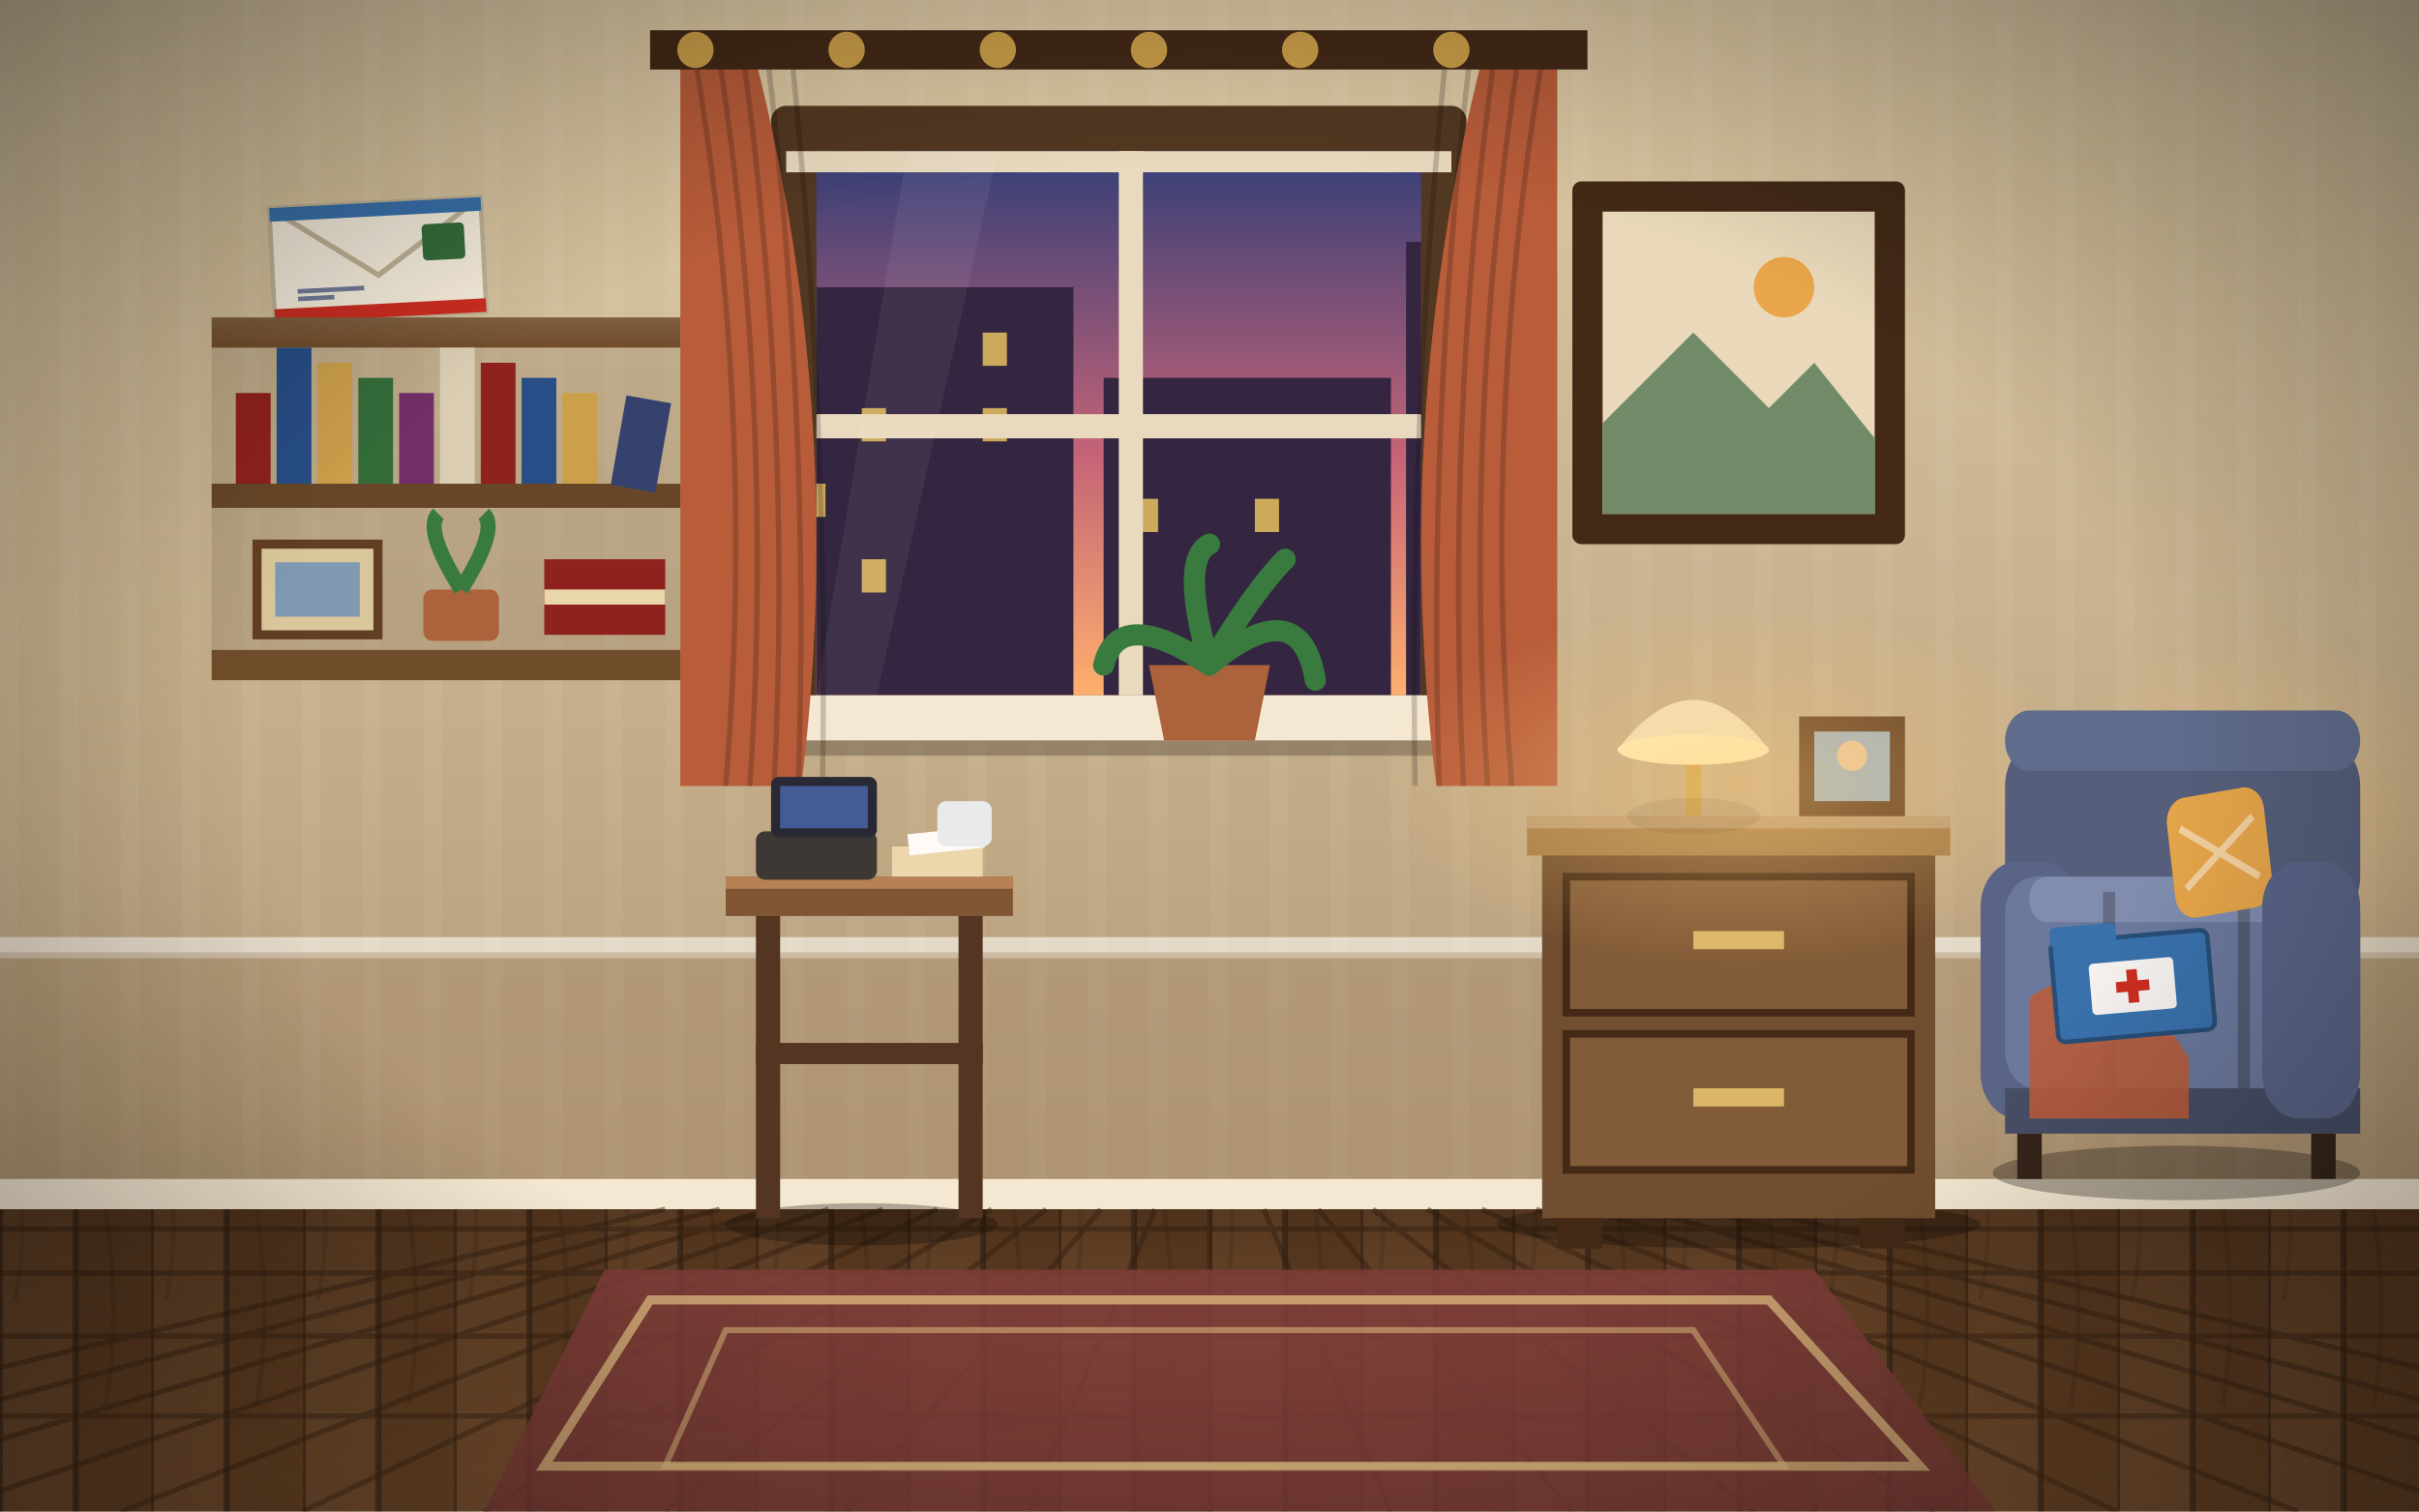
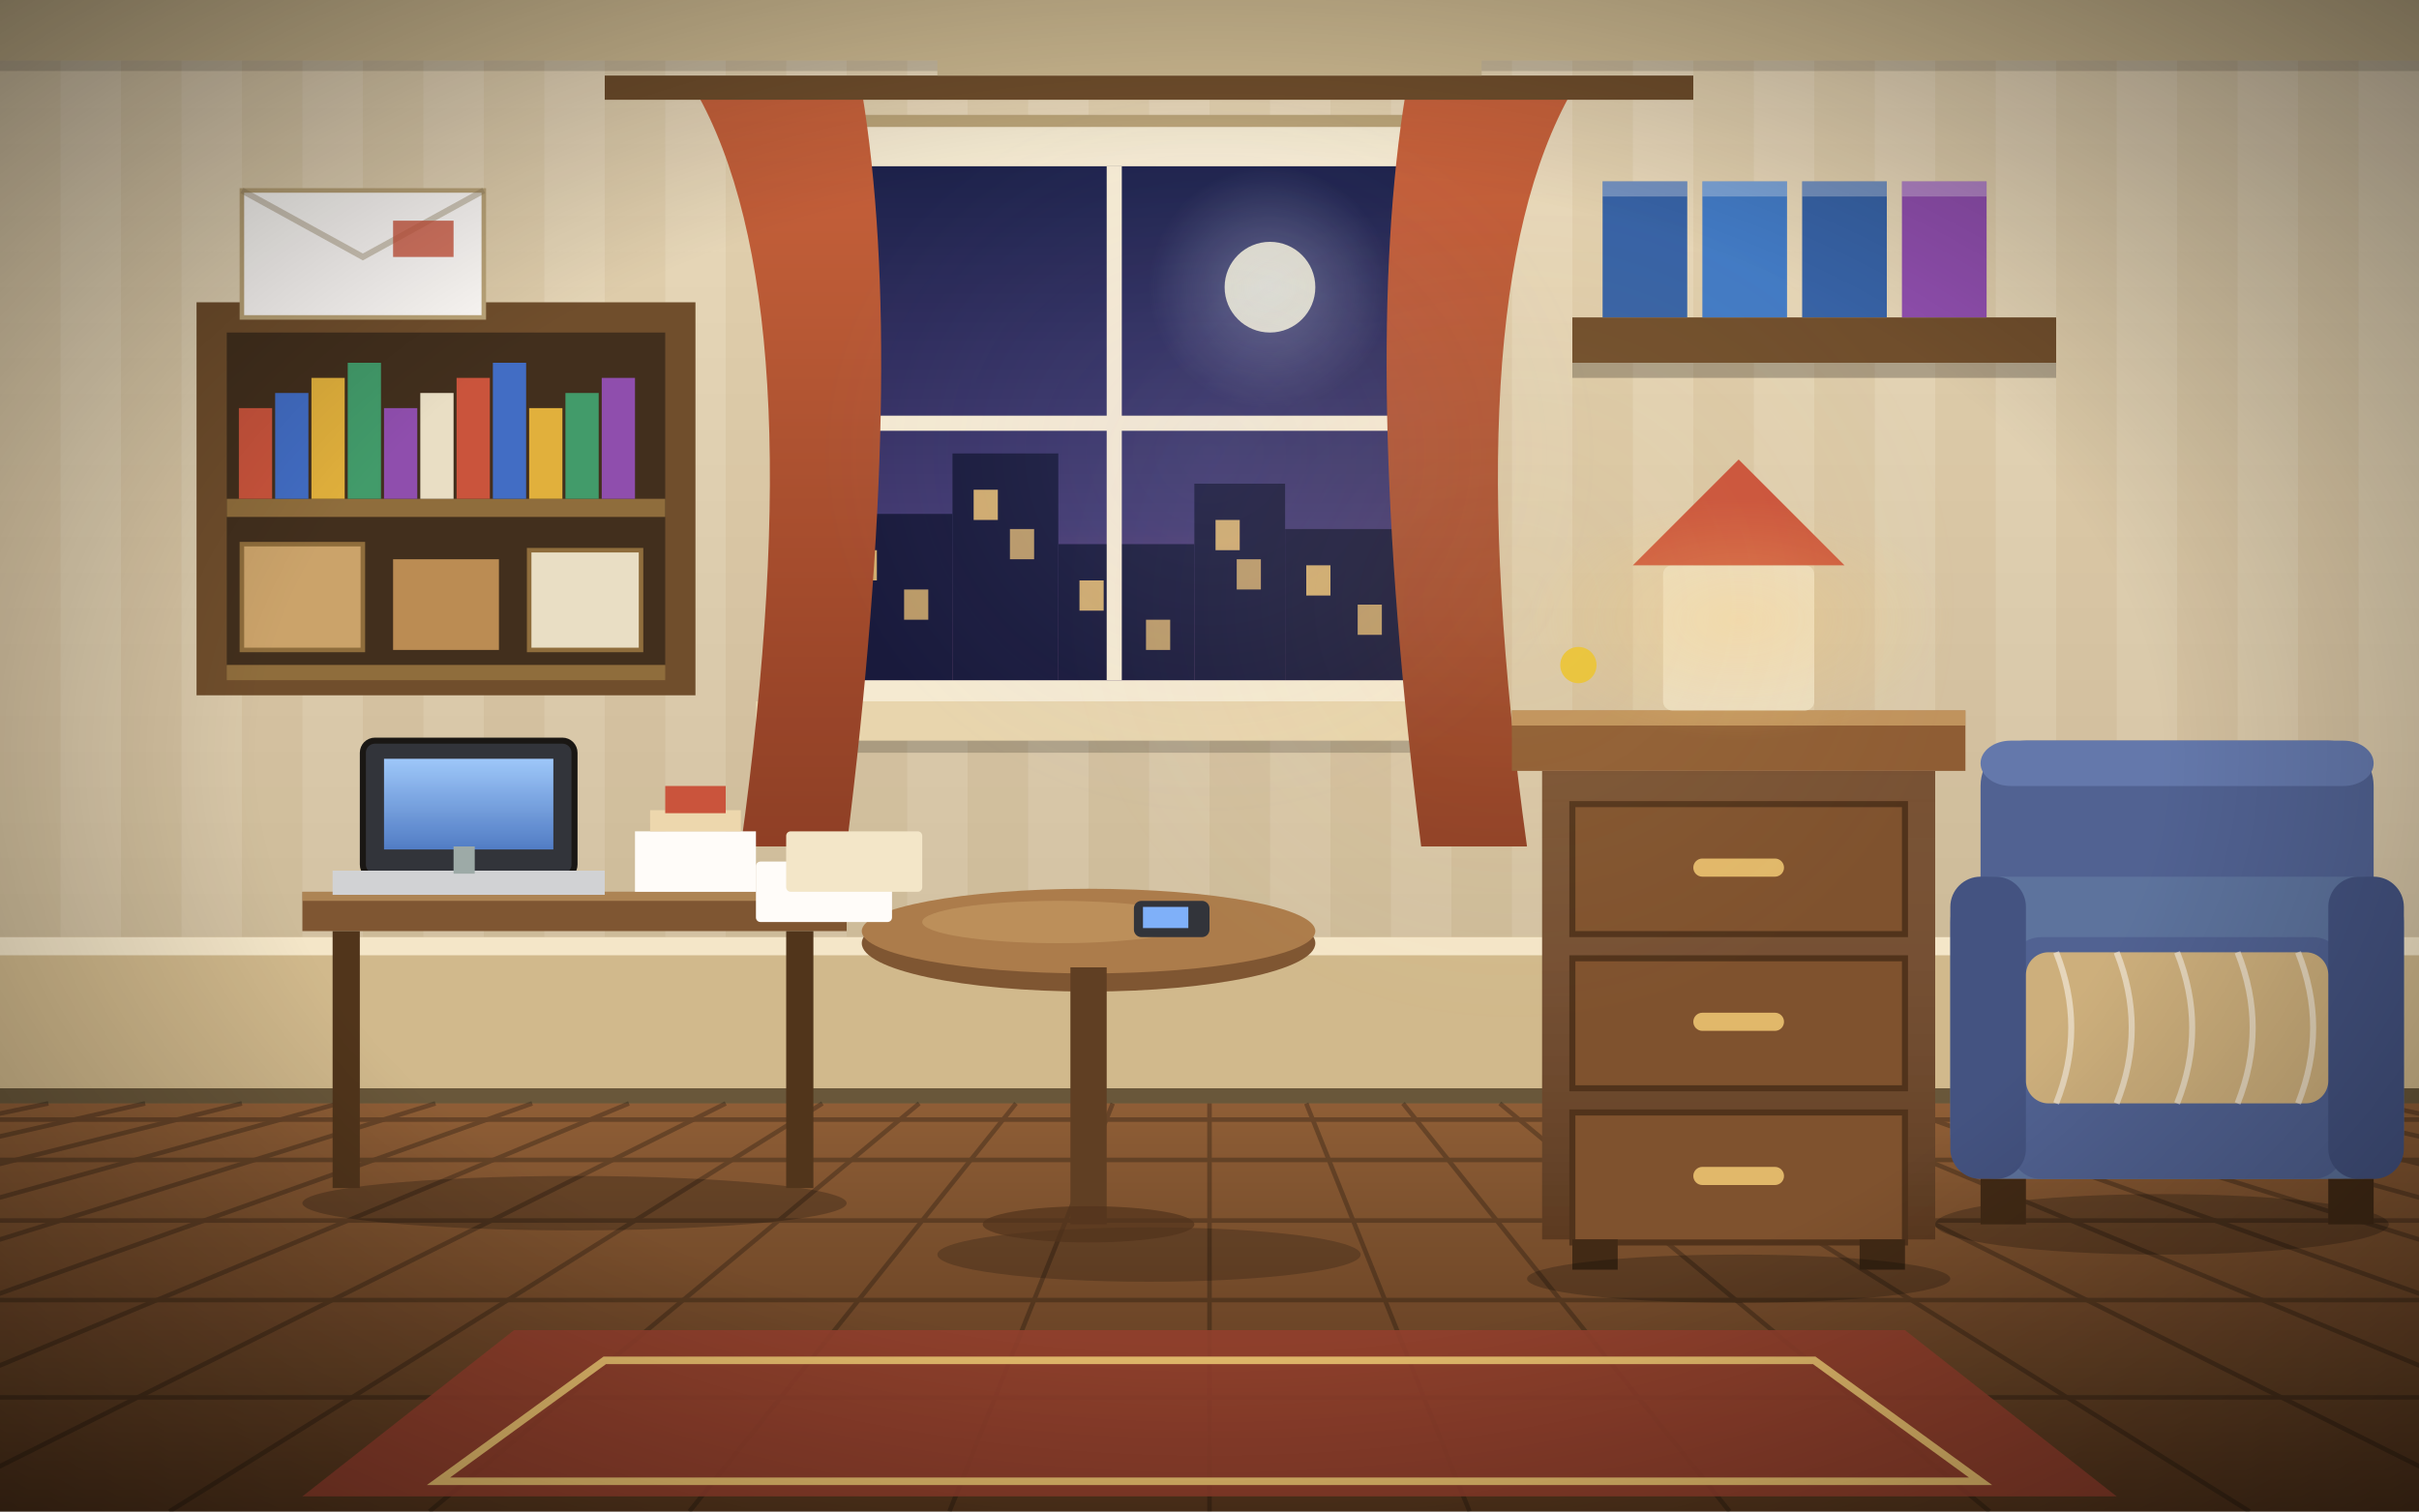
- <svg xmlns="http://www.w3.org/2000/svg" viewBox="0 0 160 100" preserveAspectRatio="xMidYMid slice" width="100%" height="100%">
+ <svg xmlns="http://www.w3.org/2000/svg" viewBox="0 0 160 100" preserveAspectRatio="xMidYMid slice" width="1920" height="1200">
  <defs>
-     <radialGradient id="vgl10" cx="0.5" cy="0.5" r="0.78">
+     <pattern id="apt1" width="8" height="8" patternUnits="userSpaceOnUse">
+       <rect width="8" height="8" fill="#e9d9b8" />
+       <rect width="4" height="8" fill="#e2d0ac" />
+     </pattern>
+     <linearGradient id="apt2" x1="0" y1="0" x2="0" y2="1">
+       <stop offset="0" stop-color="#fff" stop-opacity="0.12" />
+       <stop offset="1" stop-color="#000" stop-opacity="0.12" />
+     </linearGradient>
+     <linearGradient id="apt3" x1="0" y1="0" x2="0" y2="1">
+       <stop offset="0" stop-color="#8a5a34" stop-opacity="1" />
+       <stop offset="1" stop-color="#4a2e18" stop-opacity="1" />
+     </linearGradient>
+     <linearGradient id="apt4" x1="0" y1="0" x2="0" y2="1">
+       <stop offset="0" stop-color="#141c4a" stop-opacity="1" />
+       <stop offset="0.7" stop-color="#3a3470" stop-opacity="1" />
+       <stop offset="1" stop-color="#7a4a80" stop-opacity="1" />
+     </linearGradient>
+     <radialGradient id="apt5" cx="0.5" cy="0.5" r="0.5">
+       <stop offset="0" stop-color="#dfe8ff" stop-opacity="0.3" />
+       <stop offset="1" stop-color="#dfe8ff" stop-opacity="0" />
+     </radialGradient>
+     <linearGradient id="apt6" x1="0" y1="0" x2="0" y2="1">
+       <stop offset="0" stop-color="#c8603a" stop-opacity="1" />
+       <stop offset="1" stop-color="#8a3a22" stop-opacity="1" />
+     </linearGradient>
+     <linearGradient id="apt7" x1="0" y1="0" x2="0" y2="1">
+       <stop offset="0" stop-color="#c8603a" stop-opacity="1" />
+       <stop offset="1" stop-color="#8a3a22" stop-opacity="1" />
+     </linearGradient>
+     <radialGradient id="apt8" cx="0.5" cy="0.5" r="0.5">
+       <stop offset="0" stop-color="#a8b4ff" stop-opacity="0.1" />
+       <stop offset="1" stop-color="#a8b4ff" stop-opacity="0" />
+     </radialGradient>
+     <linearGradient id="apt9" x1="0" y1="0" x2="0" y2="1">
+       <stop offset="0" stop-color="#9ac8ff" stop-opacity="1" />
+       <stop offset="1" stop-color="#4a7ac8" stop-opacity="1" />
+     </linearGradient>
+     <linearGradient id="apt10" x1="0" y1="0" x2="0" y2="1">
+       <stop offset="0" stop-color="#fff" stop-opacity="0.06" />
+       <stop offset="1" stop-color="#000" stop-opacity="0.2" />
+     </linearGradient>
+     <radialGradient id="apt11" cx="0.5" cy="0.5" r="0.5">
+       <stop offset="0" stop-color="#ffd27a" stop-opacity="0.3" />
+       <stop offset="1" stop-color="#ffd27a" stop-opacity="0" />
+     </radialGradient>
+     <radialGradient id="apt12" cx="0.5" cy="0.5" r="0.5">
+       <stop offset="0" stop-color="#ffd27a" stop-opacity="0.08" />
+       <stop offset="1" stop-color="#ffd27a" stop-opacity="0" />
+     </radialGradient>
+     <radialGradient id="apt13" cx="0.5" cy="0.5" r="0.78">
      <stop offset="0.5" stop-color="#000" stop-opacity="0" />
      <stop offset="1" stop-color="#000" stop-opacity="0.55" />
    </radialGradient>
-     <linearGradient id="wll10" x1="0" y1="0" x2="0" y2="1">
-       <stop offset="0" stop-color="#dccdaa" />
-       <stop offset="1" stop-color="#b09a7a" />
-     </linearGradient>
-     <linearGradient id="dsl10" x1="0" y1="0" x2="0" y2="1">
-       <stop offset="0" stop-color="#2a3a7a" />
-       <stop offset="0.55" stop-color="#c0607a" />
-       <stop offset="1" stop-color="#ffb070" />
-     </linearGradient>
-     <pattern id="pkl10" width="10" height="24" patternUnits="userSpaceOnUse">
-       <rect width="10" height="24" fill="#7a5232" />
-       <rect x="5" width="5" height="24" fill="#6c4628" />
-       <path d="M0 0V24M5 0V24" stroke="#000" stroke-opacity=".35" stroke-width=".4" />
-       <path d="M1 4Q2 9 1 14M7 8Q8 15 7 21" stroke="#000" stroke-opacity=".12" stroke-width=".3" fill="none" />
-     </pattern>
-     <clipPath id="cwl10">
-       <rect x="54" y="10" width="40" height="36" />
-     </clipPath>
-     <linearGradient id="fgll10" x1="0" y1="0" x2="0" y2="1">
-       <stop offset="0" stop-color="#000" stop-opacity="0.35" />
-       <stop offset="1" stop-color="#000" stop-opacity="0" />
-     </linearGradient>
-     <linearGradient id="cnl10" x1="0" y1="0" x2="0" y2="1">
-       <stop offset="0" stop-color="#fff" stop-opacity="0.1" />
-       <stop offset="1" stop-color="#fff" stop-opacity="0" />
-     </linearGradient>
-     <radialGradient id="lml10" cx="0.5" cy="0.5" r="0.5">
-       <stop offset="0" stop-color="#ffcf7a" stop-opacity="0.45" />
-       <stop offset="1" stop-color="#ffcf7a" stop-opacity="0" />
-     </radialGradient>
  </defs>
-   <rect x="0" y="0" width="160" height="80" fill="url(#wll10)" />
-   <rect x="0" y="0" width="1.2" height="80" fill="#fff" opacity=".05" />
-   <rect x="4" y="0" width="1.2" height="80" fill="#fff" opacity=".05" />
-   <rect x="8" y="0" width="1.2" height="80" fill="#fff" opacity=".05" />
-   <rect x="12" y="0" width="1.2" height="80" fill="#fff" opacity=".05" />
-   <rect x="16" y="0" width="1.2" height="80" fill="#fff" opacity=".05" />
-   <rect x="20" y="0" width="1.2" height="80" fill="#fff" opacity=".05" />
-   <rect x="24" y="0" width="1.2" height="80" fill="#fff" opacity=".05" />
-   <rect x="28" y="0" width="1.2" height="80" fill="#fff" opacity=".05" />
-   <rect x="32" y="0" width="1.2" height="80" fill="#fff" opacity=".05" />
-   <rect x="36" y="0" width="1.2" height="80" fill="#fff" opacity=".05" />
-   <rect x="40" y="0" width="1.2" height="80" fill="#fff" opacity=".05" />
-   <rect x="44" y="0" width="1.2" height="80" fill="#fff" opacity=".05" />
-   <rect x="48" y="0" width="1.2" height="80" fill="#fff" opacity=".05" />
-   <rect x="52" y="0" width="1.2" height="80" fill="#fff" opacity=".05" />
-   <rect x="56" y="0" width="1.2" height="80" fill="#fff" opacity=".05" />
-   <rect x="60" y="0" width="1.2" height="80" fill="#fff" opacity=".05" />
-   <rect x="64" y="0" width="1.2" height="80" fill="#fff" opacity=".05" />
-   <rect x="68" y="0" width="1.2" height="80" fill="#fff" opacity=".05" />
-   <rect x="72" y="0" width="1.2" height="80" fill="#fff" opacity=".05" />
-   <rect x="76" y="0" width="1.2" height="80" fill="#fff" opacity=".05" />
-   <rect x="80" y="0" width="1.2" height="80" fill="#fff" opacity=".05" />
-   <rect x="84" y="0" width="1.2" height="80" fill="#fff" opacity=".05" />
-   <rect x="88" y="0" width="1.2" height="80" fill="#fff" opacity=".05" />
-   <rect x="92" y="0" width="1.2" height="80" fill="#fff" opacity=".05" />
-   <rect x="96" y="0" width="1.2" height="80" fill="#fff" opacity=".05" />
-   <rect x="100" y="0" width="1.2" height="80" fill="#fff" opacity=".05" />
-   <rect x="104" y="0" width="1.2" height="80" fill="#fff" opacity=".05" />
-   <rect x="108" y="0" width="1.2" height="80" fill="#fff" opacity=".05" />
-   <rect x="112" y="0" width="1.2" height="80" fill="#fff" opacity=".05" />
-   <rect x="116" y="0" width="1.2" height="80" fill="#fff" opacity=".05" />
-   <rect x="120" y="0" width="1.2" height="80" fill="#fff" opacity=".05" />
-   <rect x="124" y="0" width="1.2" height="80" fill="#fff" opacity=".05" />
-   <rect x="128" y="0" width="1.2" height="80" fill="#fff" opacity=".05" />
-   <rect x="132" y="0" width="1.2" height="80" fill="#fff" opacity=".05" />
-   <rect x="136" y="0" width="1.2" height="80" fill="#fff" opacity=".05" />
-   <rect x="140" y="0" width="1.2" height="80" fill="#fff" opacity=".05" />
-   <rect x="144" y="0" width="1.2" height="80" fill="#fff" opacity=".05" />
-   <rect x="148" y="0" width="1.2" height="80" fill="#fff" opacity=".05" />
-   <rect x="152" y="0" width="1.2" height="80" fill="#fff" opacity=".05" />
-   <rect x="156" y="0" width="1.2" height="80" fill="#fff" opacity=".05" />
-   <rect x="0" y="62" width="160" height="1.4" fill="#fff" opacity=".6" />
-   <rect x="0" y="63" width="160" height="17" fill="#9a8566" opacity=".35" />
-   <rect x="0" y="78" width="160" height="2.6" fill="#f4ecd9" />
-   <rect x="0" y="80.4" width="160" height="0.8" fill="#000" opacity=".3" />
-   <rect x="0" y="80" width="160" height="20" fill="url(#pkl10)" />
-   <g stroke="#3a2414" stroke-width=".35" opacity="0.5">
-     <line x1="44" y1="80" x2="-40" y2="100" />
-     <line x1="47.6" y1="80" x2="-28" y2="100" />
-     <line x1="51.2" y1="80" x2="-16" y2="100" />
-     <line x1="54.8" y1="80" x2="-4" y2="100" />
-     <line x1="58.4" y1="80" x2="8" y2="100" />
-     <line x1="62" y1="80" x2="20" y2="100" />
-     <line x1="65.6" y1="80" x2="32" y2="100" />
-     <line x1="69.2" y1="80" x2="44" y2="100" />
-     <line x1="72.8" y1="80" x2="56" y2="100" />
-     <line x1="76.4" y1="80" x2="68" y2="100" />
-     <line x1="80" y1="80" x2="80" y2="100" />
-     <line x1="83.6" y1="80" x2="92" y2="100" />
-     <line x1="87.2" y1="80" x2="104" y2="100" />
-     <line x1="90.8" y1="80" x2="116" y2="100" />
-     <line x1="94.4" y1="80" x2="128" y2="100" />
-     <line x1="98" y1="80" x2="140" y2="100" />
-     <line x1="101.6" y1="80" x2="152" y2="100" />
-     <line x1="105.2" y1="80" x2="164" y2="100" />
-     <line x1="108.8" y1="80" x2="176" y2="100" />
-     <line x1="112.4" y1="80" x2="188" y2="100" />
-     <line x1="116" y1="80" x2="200" y2="100" />
-     <line x1="0" y1="81.297" x2="160" y2="81.297" />
-     <line x1="0" y1="84.212" x2="160" y2="84.212" />
-     <line x1="0" y1="88.392" x2="160" y2="88.392" />
-     <line x1="0" y1="93.686" x2="160" y2="93.686" />
+   <rect x="0" y="0" width="160" height="72" fill="url(#apt1)" />
+   <rect x="0" y="0" width="160" height="72" fill="url(#apt2)" />
+   <rect x="0" y="0" width="160" height="4" fill="#cdbb94" />
+   <rect x="0" y="4" width="160" height="0.7" fill="#000" opacity="0.15" />
+   <rect x="0" y="62" width="160" height="10" fill="#cfb98e" />
+   <rect x="0" y="62" width="160" height="1.2" fill="#f4e8cc" />
+   <rect x="0" y="72" width="160" height="1.2" fill="#8d7650" />
+   <rect x="0" y="73" width="160" height="27" fill="url(#apt3)" />
+   <g stroke="#000" stroke-width=".3" opacity="0.28">
+     <line x1="-35.2" y1="73" x2="-229.6" y2="100" />
+     <line x1="-28.8" y1="73" x2="-212.4" y2="100" />
+     <line x1="-22.4" y1="73" x2="-195.2" y2="100" />
+     <line x1="-16" y1="73" x2="-178" y2="100" />
+     <line x1="-9.6" y1="73" x2="-160.8" y2="100" />
+     <line x1="-3.2" y1="73" x2="-143.6" y2="100" />
+     <line x1="3.2" y1="73" x2="-126.4" y2="100" />
+     <line x1="9.6" y1="73" x2="-109.2" y2="100" />
+     <line x1="16" y1="73" x2="-92" y2="100" />
+     <line x1="22.4" y1="73" x2="-74.8" y2="100" />
+     <line x1="28.8" y1="73" x2="-57.6" y2="100" />
+     <line x1="35.2" y1="73" x2="-40.4" y2="100" />
+     <line x1="41.6" y1="73" x2="-23.2" y2="100" />
+     <line x1="48" y1="73" x2="-6" y2="100" />
+     <line x1="54.4" y1="73" x2="11.2" y2="100" />
+     <line x1="60.8" y1="73" x2="28.4" y2="100" />
+     <line x1="67.2" y1="73" x2="45.6" y2="100" />
+     <line x1="73.6" y1="73" x2="62.8" y2="100" />
+     <line x1="80" y1="73" x2="80" y2="100" />
+     <line x1="86.4" y1="73" x2="97.2" y2="100" />
+     <line x1="92.8" y1="73" x2="114.4" y2="100" />
+     <line x1="99.2" y1="73" x2="131.6" y2="100" />
+     <line x1="105.6" y1="73" x2="148.8" y2="100" />
+     <line x1="112" y1="73" x2="166" y2="100" />
+     <line x1="118.4" y1="73" x2="183.2" y2="100" />
+     <line x1="124.8" y1="73" x2="200.4" y2="100" />
+     <line x1="131.2" y1="73" x2="217.6" y2="100" />
+     <line x1="137.6" y1="73" x2="234.8" y2="100" />
+     <line x1="144" y1="73" x2="252" y2="100" />
+     <line x1="150.4" y1="73" x2="269.2" y2="100" />
+     <line x1="156.8" y1="73" x2="286.4" y2="100" />
+     <line x1="163.2" y1="73" x2="303.6" y2="100" />
+     <line x1="169.6" y1="73" x2="320.8" y2="100" />
+     <line x1="176" y1="73" x2="338" y2="100" />
+     <line x1="182.4" y1="73" x2="355.2" y2="100" />
+     <line x1="188.8" y1="73" x2="372.4" y2="100" />
+     <line x1="195.2" y1="73" x2="389.6" y2="100" />
+     <line x1="0" y1="74.07" x2="160" y2="74.07" />
+     <line x1="0" y1="76.74" x2="160" y2="76.74" />
+     <line x1="0" y1="80.75" x2="160" y2="80.75" />
+     <line x1="0" y1="86.01" x2="160" y2="86.01" />
+     <line x1="0" y1="92.45" x2="160" y2="92.45" />
  </g>
-   <rect x="0" y="80" width="160" height="20" fill="url(#fgll10)" />
-   <rect x="51" y="7" width="46" height="42" fill="#4a3320" rx="1" />
-   <rect x="54" y="10" width="40" height="36" fill="url(#dsl10)" />
-   <rect clip-path="url(#cwl10)" x="-2" y="13" width="11" height="67" fill="#2a2040" />
-   <rect clip-path="url(#cwl10)" x="0" y="31" width="1.6" height="2.2" fill="#ffd866" opacity=".75" />
-   <rect clip-path="url(#cwl10)" x="4" y="31" width="1.6" height="2.2" fill="#ffd866" opacity=".75" />
-   <rect clip-path="url(#cwl10)" x="0" y="36" width="1.6" height="2.2" fill="#ffd866" opacity=".75" />
-   <rect clip-path="url(#cwl10)" x="4" y="36" width="1.6" height="2.2" fill="#ffd866" opacity=".75" />
-   <rect clip-path="url(#cwl10)" x="10" y="13" width="12" height="67" fill="#2a2040" />
-   <rect clip-path="url(#cwl10)" x="12" y="21" width="1.6" height="2.2" fill="#ffd866" opacity=".75" />
-   <rect clip-path="url(#cwl10)" x="16" y="31" width="1.6" height="2.2" fill="#ffd866" opacity=".75" />
-   <rect clip-path="url(#cwl10)" x="24" y="22" width="15" height="58" fill="#2a2040" />
-   <rect clip-path="url(#cwl10)" x="26" y="25" width="1.6" height="2.2" fill="#ffd866" opacity=".75" />
-   <rect clip-path="url(#cwl10)" x="30" y="25" width="1.6" height="2.2" fill="#ffd866" opacity=".75" />
-   <rect clip-path="url(#cwl10)" x="26" y="35" width="1.6" height="2.2" fill="#ffd866" opacity=".75" />
-   <rect clip-path="url(#cwl10)" x="40" y="19" width="9" height="61" fill="#2a2040" />
-   <rect clip-path="url(#cwl10)" x="42" y="22" width="1.6" height="2.2" fill="#ffd866" opacity=".75" />
-   <rect clip-path="url(#cwl10)" x="46" y="32" width="1.6" height="2.2" fill="#ffd866" opacity=".75" />
-   <rect clip-path="url(#cwl10)" x="51" y="19" width="20" height="61" fill="#2a2040" />
-   <rect clip-path="url(#cwl10)" x="65" y="22" width="1.6" height="2.2" fill="#ffd866" opacity=".75" />
-   <rect clip-path="url(#cwl10)" x="57" y="27" width="1.6" height="2.2" fill="#ffd866" opacity=".75" />
-   <rect clip-path="url(#cwl10)" x="65" y="27" width="1.6" height="2.2" fill="#ffd866" opacity=".75" />
-   <rect clip-path="url(#cwl10)" x="53" y="32" width="1.6" height="2.2" fill="#ffd866" opacity=".75" />
-   <rect clip-path="url(#cwl10)" x="57" y="37" width="1.6" height="2.2" fill="#ffd866" opacity=".75" />
-   <rect clip-path="url(#cwl10)" x="73" y="25" width="19" height="55" fill="#2a2040" />
-   <rect clip-path="url(#cwl10)" x="75" y="33" width="1.6" height="2.2" fill="#ffd866" opacity=".75" />
-   <rect clip-path="url(#cwl10)" x="83" y="33" width="1.6" height="2.2" fill="#ffd866" opacity=".75" />
-   <rect clip-path="url(#cwl10)" x="93" y="16" width="17" height="64" fill="#2a2040" />
-   <rect clip-path="url(#cwl10)" x="99" y="24" width="1.6" height="2.2" fill="#ffd866" opacity=".75" />
-   <rect clip-path="url(#cwl10)" x="107" y="24" width="1.6" height="2.2" fill="#ffd866" opacity=".75" />
-   <rect clip-path="url(#cwl10)" x="99" y="29" width="1.6" height="2.2" fill="#ffd866" opacity=".75" />
-   <rect clip-path="url(#cwl10)" x="103" y="29" width="1.6" height="2.2" fill="#ffd866" opacity=".75" />
-   <rect clip-path="url(#cwl10)" x="107" y="34" width="1.6" height="2.2" fill="#ffd866" opacity=".75" />
-   <rect clip-path="url(#cwl10)" x="112" y="16" width="19" height="64" fill="#2a2040" />
-   <rect clip-path="url(#cwl10)" x="114" y="19" width="1.6" height="2.2" fill="#ffd866" opacity=".75" />
-   <rect clip-path="url(#cwl10)" x="118" y="19" width="1.6" height="2.2" fill="#ffd866" opacity=".75" />
-   <rect clip-path="url(#cwl10)" x="122" y="19" width="1.6" height="2.2" fill="#ffd866" opacity=".75" />
-   <rect clip-path="url(#cwl10)" x="118" y="24" width="1.6" height="2.2" fill="#ffd866" opacity=".75" />
-   <rect clip-path="url(#cwl10)" x="122" y="24" width="1.6" height="2.2" fill="#ffd866" opacity=".75" />
-   <rect clip-path="url(#cwl10)" x="114" y="29" width="1.6" height="2.2" fill="#ffd866" opacity=".75" />
-   <rect clip-path="url(#cwl10)" x="118" y="29" width="1.6" height="2.2" fill="#ffd866" opacity=".75" />
-   <rect clip-path="url(#cwl10)" x="122" y="34" width="1.6" height="2.2" fill="#ffd866" opacity=".75" />
-   <rect clip-path="url(#cwl10)" x="131" y="7" width="11" height="73" fill="#2a2040" />
-   <rect clip-path="url(#cwl10)" x="133" y="10" width="1.6" height="2.2" fill="#ffd866" opacity=".75" />
-   <rect clip-path="url(#cwl10)" x="137" y="20" width="1.6" height="2.2" fill="#ffd866" opacity=".75" />
-   <rect clip-path="url(#cwl10)" x="137" y="30" width="1.6" height="2.2" fill="#ffd866" opacity=".75" />
-   <rect clip-path="url(#cwl10)" x="144" y="10" width="16" height="70" fill="#2a2040" />
-   <rect clip-path="url(#cwl10)" x="154" y="13" width="1.6" height="2.2" fill="#ffd866" opacity=".75" />
-   <rect clip-path="url(#cwl10)" x="150" y="23" width="1.6" height="2.2" fill="#ffd866" opacity=".75" />
-   <rect x="54" y="10" width="40" height="36" fill="url(#dsl10)" opacity="0" />
-   <path d="M54 46V10H94V46Z" fill="none" />
-   <rect x="74" y="10" width="1.6" height="36" fill="#e8dcc4" />
-   <rect x="54" y="27.4" width="40" height="1.6" fill="#e8dcc4" />
-   <rect x="52" y="10" width="44" height="1.4" fill="#e8dcc4" />
-   <rect x="50" y="46" width="48" height="3" fill="#f4ecd9" />
-   <rect x="50" y="49" width="48" height="1" fill="#000" opacity=".25" />
-   <path d="M54 46L60 10H66L58 46Z" fill="#fff" opacity=".06" />
-   <path d="M50 4Q56 28 53 52L45 52L45 4Z" fill="#b5593a" />
-   <path d="M98 4Q92 28 95 52L103 52L103 4Z" fill="#b5593a" />
-   <path d="M46 4Q50 28 48 52" stroke="#000" stroke-width=".35" opacity=".2" fill="none" />
-   <path d="M102 4Q98 28 100 52" stroke="#000" stroke-width=".35" opacity=".2" fill="none" />
-   <path d="M47.6 4Q51.2 28 49.6 52" stroke="#000" stroke-width=".35" opacity=".2" fill="none" />
-   <path d="M100.4 4Q96.8 28 98.4 52" stroke="#000" stroke-width=".35" opacity=".2" fill="none" />
-   <path d="M49.2 4Q52.4 28 51.2 52" stroke="#000" stroke-width=".35" opacity=".2" fill="none" />
-   <path d="M98.8 4Q95.6 28 96.8 52" stroke="#000" stroke-width=".35" opacity=".2" fill="none" />
-   <path d="M50.8 4Q53.6 28 52.8 52" stroke="#000" stroke-width=".35" opacity=".2" fill="none" />
-   <path d="M97.2 4Q94.4 28 95.2 52" stroke="#000" stroke-width=".35" opacity=".2" fill="none" />
-   <path d="M52.4 4Q54.8 28 54.4 52" stroke="#000" stroke-width=".35" opacity=".2" fill="none" />
-   <path d="M95.6 4Q93.2 28 93.6 52" stroke="#000" stroke-width=".35" opacity=".2" fill="none" />
-   <rect x="43" y="2" width="62" height="2.6" fill="#3a2414" />
-   <circle cx="46" cy="3.3" r="1.2" fill="#c9a04a" />
-   <circle cx="56" cy="3.3" r="1.2" fill="#c9a04a" />
-   <circle cx="66" cy="3.3" r="1.2" fill="#c9a04a" />
-   <circle cx="76" cy="3.3" r="1.2" fill="#c9a04a" />
-   <circle cx="86" cy="3.3" r="1.2" fill="#c9a04a" />
-   <circle cx="96" cy="3.3" r="1.2" fill="#c9a04a" />
-   <g transform="translate(80 49)">
-     <path d="M-3 0L-4 -5H4L3 0Z" fill="#a8603a" />
-     <path d="M0 -5Q-6 -9 -7 -5M0 -5Q6 -10 7 -4M0 -5Q-2 -12 0 -13M0 -5Q3 -10 5 -12" stroke="#2f7a3f" stroke-width="1.4" fill="none" stroke-linecap="round" />
-   </g>
-   <g transform="translate(18 13.4) rotate(-3 7 4)">
-     <rect x="0" y="0" width="14" height="7.6" fill="#f6f1e4" stroke="#bdb39a" stroke-width=".3" />
-     <path d="M0 0L7 4.8L14 0" stroke="#bdb39a" stroke-width=".35" fill="none" />
-     <rect x="0" y="0" width="14" height="0.9" fill="#2f6fb0" />
-     <rect x="0" y="6.7" width="14" height="0.9" fill="#c8281f" />
-     <rect x="10" y="1.6" width="2.8" height="2.4" fill="#2a6a3a" rx=".3" />
-     <path d="M1.6 5.6H6M1.6 6.1H4" stroke="#6a7a9a" stroke-width=".3" />
-   </g>
-   <rect x="14" y="21" width="31" height="2" fill="#6a4a2a" />
-   <rect x="14" y="21" width="31" height="2" fill="url(#cnl10)" />
-   <rect x="14" y="32" width="31" height="1.6" fill="#6a4a2a" />
-   <rect x="14" y="43" width="31" height="2" fill="#6a4a2a" />
-   <rect x="14" y="23" width="31" height="20" fill="#000" opacity=".1" />
-   <rect x="15.6" y="26" width="2.3" height="6" fill="#8a1c1c" />
-   <rect x="18.3" y="23" width="2.3" height="9" fill="#1c4a8a" />
-   <rect x="21" y="24" width="2.3" height="8" fill="#c9a04a" />
-   <rect x="23.7" y="25" width="2.3" height="7" fill="#2a6a3a" />
-   <rect x="26.4" y="26" width="2.3" height="6" fill="#6a2a6a" />
-   <rect x="29.1" y="23" width="2.3" height="9" fill="#d8d0b8" />
-   <rect x="31.8" y="24" width="2.3" height="8" fill="#8a1c1c" />
-   <rect x="34.5" y="25" width="2.3" height="7" fill="#1c4a8a" />
-   <rect x="37.2" y="26" width="2.3" height="6" fill="#c9a04a" />
-   <rect x="40.4" y="26" width="3" height="6" fill="#2c3e70" transform="rotate(10 40 32)" />
-   <rect x="36" y="27" width="3.6" height="4.6" fill="#c9a04a" opacity="0" />
-   <rect x="17" y="36" width="8" height="6" fill="#d8c9a0" stroke="#5a3a22" stroke-width=".6" />
-   <rect x="18.2" y="37.2" width="5.6" height="3.6" fill="#7a9ab8" />
-   <rect x="28" y="39" width="5" height="3.4" fill="#a8603a" rx=".6" />
-   <path d="M30.5 39Q28 35 29 34M30.5 39Q33 35 32 34" stroke="#2f7a3f" stroke-width="1" fill="none" />
-   <rect x="36" y="37" width="8" height="5" fill="#8a1c1c" />
-   <rect x="36" y="39" width="8" height="1" fill="#e8d9b0" />
-   <ellipse cx="57" cy="81" rx="9" ry="1.4" fill="#000" opacity=".3" />
-   <rect x="48" y="58" width="19" height="2.6" fill="#7a5232" />
-   <rect x="48" y="58" width="19" height="0.8" fill="#b28056" />
-   <rect x="50" y="60.6" width="1.6" height="20" fill="#4a3020" />
-   <rect x="63.4" y="60.6" width="1.6" height="20" fill="#4a3020" />
-   <rect x="50" y="69" width="15" height="1.4" fill="#4a3020" />
-   <rect x="50" y="55" width="8" height="3.2" fill="#333" rx=".6" />
-   <rect x="51" y="51.4" width="7" height="4" fill="#1d2433" rx=".5" />
-   <rect x="51.6" y="52" width="5.8" height="2.8" fill="#5b8cff" opacity=".5" />
-   <rect x="59" y="56" width="6" height="2" fill="#ecd9b0" />
-   <rect x="60" y="55.2" width="5" height="1.4" fill="#fff" transform="rotate(-6 60 55)" />
-   <rect x="62" y="53" width="3.6" height="3" fill="#e8eef2" rx=".6" />
-   <ellipse cx="115" cy="81" rx="16" ry="1.6" fill="#000" opacity=".3" />
-   <rect x="102" y="55.6" width="26" height="25" fill="#6a4a2e" />
-   <rect x="101" y="54" width="28" height="2.6" fill="#a07a4a" />
-   <rect x="101" y="54" width="28" height="0.8" fill="#fff" opacity=".25" />
-   <rect x="103.6" y="58" width="22.8" height="9" fill="#7c5838" stroke="#3a2414" stroke-width=".5" />
-   <rect x="103.6" y="68.4" width="22.8" height="9" fill="#7c5838" stroke="#3a2414" stroke-width=".5" />
-   <rect x="112" y="61.6" width="6" height="1.2" fill="#d9b86a" />
-   <rect x="112" y="72" width="6" height="1.2" fill="#d9b86a" />
-   <rect x="103" y="80.6" width="3" height="2" fill="#3a2414" />
-   <rect x="123" y="80.6" width="3" height="2" fill="#3a2414" />
-   <path d="M112 54V49" stroke="#c9a04a" stroke-width="1" />
-   <path d="M107 49.6Q112 43 117 49.6Z" fill="#f2e6c4" />
-   <ellipse cx="112" cy="49.6" rx="5" ry="1" fill="#fff2c0" />
-   <ellipse cx="112" cy="54" rx="4.4" ry="1.2" fill="#000" opacity=".1" />
-   <rect x="119" y="47.4" width="7" height="6.6" fill="#5a3a22" />
-   <rect x="120" y="48.4" width="5" height="4.6" fill="#9ab4c8" />
-   <circle cx="122.5" cy="50" r="1" fill="#e8c9a0" />
-   <rect x="104" y="51" width="4.4" height="3" fill="#c8d0d8" opacity="0" />
-   <rect x="104" y="12" width="22" height="24" fill="#3a2414" rx=".6" />
-   <rect x="106" y="14" width="18" height="20" fill="#e8dcc0" />
-   <path d="M106 28L112 22L117 27L120 24L124 29V34H106Z" fill="#6a8a6a" />
-   <circle cx="118" cy="19" r="2" fill="#e8a74a" />
-   <ellipse cx="115" cy="52" rx="24" ry="12" fill="url(#lml10)" />
-   <ellipse cx="150" cy="54" rx="16" ry="12" fill="url(#lml10)" opacity=".7" />
-   <path d="M32 100L40 84H120L132 100Z" fill="#7a3a3a" opacity=".85" />
-   <path d="M36 97L43 86H117L127 97Z" fill="none" stroke="#e8c98a" stroke-width=".6" opacity=".7" />
-   <path d="M44 97L48 88H112L118 97Z" fill="none" stroke="#e8c98a" stroke-width=".4" opacity=".5" />
-   <g transform="translate(131 0) scale(.81 1) translate(-129 0)">
-     <ellipse cx="145" cy="77.6" rx="15" ry="1.8" fill="#000" opacity=".3" />
-     <rect x="131" y="49" width="29" height="12" fill="#4d5c7e" rx="3" />
-     <rect x="131" y="47" width="29" height="4" fill="#586a90" rx="2" />
-     <rect x="129" y="57" width="8" height="17" fill="#52628a" rx="3" />
-     <rect x="131" y="58" width="29" height="14" fill="#6578a2" rx="2.5" />
-     <rect x="133" y="58" width="25" height="3" fill="#7a8db4" rx="1.4" />
-     <rect x="139" y="59" width="1" height="13" fill="#000" opacity=".25" />
-     <rect x="150" y="59" width="1" height="13" fill="#000" opacity=".25" />
-     <rect x="131" y="72" width="29" height="3" fill="#3e4a68" />
-     <rect x="132" y="75" width="2" height="3" fill="#2a2018" />
-     <rect x="156" y="75" width="2" height="3" fill="#2a2018" />
-     <g transform="translate(144 53) rotate(-8)">
-       <rect x="0" y="0" width="8" height="8" fill="#e5a64a" rx="1.6" />
-       <path d="M1 2L7 6M1 6L7 2" stroke="#fff" stroke-width=".5" opacity=".5" />
-     </g>
-     <path d="M133 66Q140 62 146 70L146 74H133Z" fill="#b5593a" opacity=".9" />
-     <rect x="152" y="57" width="8" height="17" fill="#52628a" rx="3" />
-   </g>
-   <g transform="translate(135.6 62.4) rotate(-5)">
-     <rect x="0" y="0" width="10.4" height="6.6" fill="#2f6fb0" rx=".5" stroke="#1d4a7a" stroke-width=".3" />
-     <rect x="0" y="-1" width="4.4" height="1.4" fill="#2f6fb0" rx=".4" />
-     <rect x="2.4" y="1.6" width="5.6" height="3.4" fill="#f4f6f8" rx=".3" />
-     <path d="M5.2 2.2V4.4M4.1 3.3H6.3" stroke="#c8281f" stroke-width=".7" />
-   </g>
-   <rect x="0" y="0" width="160" height="100" fill="#ff9a4a" opacity=".05" />
-   <rect width="160" height="100" fill="url(#vgl10)" />
+   <rect x="0" y="72" width="160" height="1" fill="#000" opacity="0.3" />
+   <path d="M34 88L126 88L140 99L20 99Z" fill="#8d3a2a" opacity="0.9" />
+   <path d="M40 90L120 90L131 98L29 98Z" fill="none" stroke="#e0b86a" stroke-width="0.5" />
+   <rect x="52" y="8" width="44" height="40" fill="#f5ecd5" stroke="#b9a47a" stroke-width="0.8" />
+   <rect x="55" y="11" width="38" height="34" fill="url(#apt4)" />
+   <circle cx="84" cy="19" r="3" fill="#f1eed2" opacity="0.9" />
+   <ellipse cx="84" cy="19" rx="8" ry="8" fill="url(#apt5)" />
+   <rect x="55" y="34" width="8" height="11" fill="#10143a" />
+   <rect x="56.4" y="36.4" width="1.6" height="2" fill="#ffd27a" opacity="0.8" />
+   <rect x="59.8" y="39" width="1.6" height="2" fill="#ffd27a" opacity="0.7" />
+   <rect x="63" y="30" width="7" height="15" fill="#10143a" />
+   <rect x="64.4" y="32.4" width="1.6" height="2" fill="#ffd27a" opacity="0.8" />
+   <rect x="66.8" y="35" width="1.6" height="2" fill="#ffd27a" opacity="0.7" />
+   <rect x="70" y="36" width="9" height="9" fill="#10143a" />
+   <rect x="71.4" y="38.4" width="1.6" height="2" fill="#ffd27a" opacity="0.8" />
+   <rect x="75.8" y="41" width="1.6" height="2" fill="#ffd27a" opacity="0.7" />
+   <rect x="79" y="32" width="6" height="13" fill="#10143a" />
+   <rect x="80.4" y="34.4" width="1.6" height="2" fill="#ffd27a" opacity="0.8" />
+   <rect x="81.8" y="37" width="1.6" height="2" fill="#ffd27a" opacity="0.7" />
+   <rect x="85" y="35" width="8" height="10" fill="#10143a" />
+   <rect x="86.4" y="37.4" width="1.6" height="2" fill="#ffd27a" opacity="0.8" />
+   <rect x="89.8" y="40" width="1.6" height="2" fill="#ffd27a" opacity="0.7" />
+   <rect x="73.2" y="11" width="1" height="34" fill="#f5ecd5" />
+   <rect x="55" y="27.5" width="38" height="1" fill="#f5ecd5" />
+   <rect x="50" y="46.4" width="48" height="2.6" fill="#e7d6b0" />
+   <rect x="50" y="49" width="48" height="0.8" fill="#000" opacity="0.2" />
+   <path d="M46 6Q54 20 49 56H56Q60 24 57 6Z" fill="url(#apt6)" />
+   <path d="M104 6Q96 20 101 56H94Q90 24 93 6Z" fill="url(#apt7)" />
+   <rect x="40" y="5" width="72" height="1.6" fill="#6a4a2a" />
+   <ellipse cx="80" cy="30" rx="26" ry="24" fill="url(#apt8)" />
+   <rect x="13" y="20" width="33" height="26" fill="#6a4a2a" />
+   <rect x="15" y="22" width="29" height="22" fill="#3a2a1a" />
+   <rect x="15" y="33" width="29" height="1.2" fill="#8a6a3a" />
+   <rect x="15.8" y="27" width="2.2" height="6" fill="#c8503a" />
+   <rect x="18.2" y="26" width="2.2" height="7" fill="#3a6ac8" />
+   <rect x="20.6" y="25" width="2.2" height="8" fill="#e0b03a" />
+   <rect x="23" y="24" width="2.2" height="9" fill="#3a9a6a" />
+   <rect x="25.4" y="27" width="2.2" height="6" fill="#8a4ab0" />
+   <rect x="27.8" y="26" width="2.2" height="7" fill="#e8e0c8" />
+   <rect x="30.2" y="25" width="2.2" height="8" fill="#c8503a" />
+   <rect x="32.6" y="24" width="2.2" height="9" fill="#3a6ac8" />
+   <rect x="35" y="27" width="2.2" height="6" fill="#e0b03a" />
+   <rect x="37.4" y="26" width="2.2" height="7" fill="#3a9a6a" />
+   <rect x="39.8" y="25" width="2.2" height="8" fill="#8a4ab0" />
+   <rect x="16" y="36" width="8" height="7" fill="#c9a26a" stroke="#8a6a3a" stroke-width="0.3" />
+   <rect x="26" y="37" width="7" height="6" fill="#b88a52" />
+   <rect x="35" y="36.4" width="7.4" height="6.6" fill="#e8e0c8" stroke="#8a6a3a" stroke-width="0.3" />
+   <rect x="15" y="44" width="29" height="1" fill="#8a6a3a" />
+   <rect x="16" y="12.6" width="16" height="8.4" fill="#fff" stroke="#b9a47a" stroke-width="0.3" />
+   <path d="M16 12.6L24 17L32 12.6" fill="none" opacity="0.4" stroke="#8a7a5a" stroke-width="0.4" />
+   <rect x="26" y="14.6" width="4" height="2.4" fill="#c8503a" opacity="0.8" />
+   <ellipse cx="38" cy="79.6" rx="18" ry="1.8" fill="#000" opacity="0.25" />
+   <rect x="20" y="59" width="36" height="2.6" fill="#7a5230" />
+   <rect x="20" y="59" width="36" height="0.6" fill="#c9a26a" opacity="0.6" />
+   <rect x="22" y="61.6" width="1.8" height="17" fill="#4a3018" />
+   <rect x="52" y="61.6" width="1.8" height="17" fill="#4a3018" />
+   <rect x="24" y="49" width="14" height="9" fill="#2a2f38" stroke="#111" stroke-width="0.4" rx="0.8" />
+   <rect x="25.4" y="50.2" width="11.2" height="6" fill="url(#apt9)" />
+   <rect x="22" y="57.6" width="18" height="1.6" fill="#cfd3d8" />
+   <rect x="30" y="56" width="1.4" height="1.8" fill="#9aa" />
+   <rect x="42" y="55" width="8" height="4" fill="#fff" />
+   <rect x="43" y="53.6" width="6" height="1.4" fill="#ecd9b0" />
+   <rect x="44" y="52" width="4" height="1.8" fill="#c8503a" />
+   <ellipse cx="76" cy="83" rx="14" ry="1.8" fill="#000" opacity="0.22" />
+   <ellipse cx="72" cy="62.4" rx="15" ry="3.2" fill="#7a5230" />
+   <ellipse cx="72" cy="61.6" rx="15" ry="2.8" fill="#a97a4a" />
+   <ellipse cx="70" cy="61" rx="9" ry="1.4" fill="#c9a26a" opacity="0.5" />
+   <rect x="70.8" y="64" width="2.4" height="17" fill="#5a3a20" />
+   <ellipse cx="72" cy="81" rx="7" ry="1.2" fill="#4a2e18" opacity="0.7" />
+   <rect x="50" y="57" width="9" height="4" fill="#fff" rx="0.3" />
+   <rect x="52" y="55" width="9" height="4" fill="#f2e8cc" rx="0.3" />
+   <rect x="75" y="59.6" width="5" height="2.4" fill="#2a2f38" rx="0.5" />
+   <rect x="75.6" y="60" width="3" height="1.4" fill="#7ab0ff" />
+   <rect x="104" y="21" width="32" height="3" fill="#6a4a2a" />
+   <rect x="104" y="24" width="32" height="1" fill="#000" opacity="0.25" />
+   <rect x="106" y="12" width="5.6" height="9" fill="#2f5fa8" />
+   <rect x="106" y="12" width="5.6" height="1" fill="#fff" opacity="0.3" />
+   <rect x="112.6" y="12" width="5.6" height="9" fill="#3a78c8" />
+   <rect x="112.6" y="12" width="5.6" height="1" fill="#fff" opacity="0.3" />
+   <rect x="119.2" y="12" width="5.6" height="9" fill="#2f5fa8" />
+   <rect x="119.2" y="12" width="5.6" height="1" fill="#fff" opacity="0.3" />
+   <rect x="125.8" y="12" width="5.6" height="9" fill="#8a4ab0" />
+   <rect x="125.8" y="12" width="5.6" height="1" fill="#fff" opacity="0.3" />
+   <rect x="100" y="47" width="30" height="4" fill="#8a5a32" />
+   <rect x="100" y="47" width="30" height="1" fill="#e0b87a" opacity="0.6" />
+   <rect x="102" y="51" width="26" height="31" fill="#6a4224" />
+   <rect x="102" y="51" width="26" height="31" fill="url(#apt10)" />
+   <rect x="104" y="53.2" width="22" height="8.6" fill="#7a4e2c" stroke="#4a2e18" stroke-width="0.4" />
+   <rect x="112" y="56.8" width="6" height="1.2" fill="#e0b86a" rx="0.6" />
+   <rect x="104" y="63.4" width="22" height="8.6" fill="#7a4e2c" stroke="#4a2e18" stroke-width="0.4" />
+   <rect x="112" y="67" width="6" height="1.2" fill="#e0b86a" rx="0.6" />
+   <rect x="104" y="73.6" width="22" height="8.6" fill="#7a4e2c" stroke="#4a2e18" stroke-width="0.4" />
+   <rect x="112" y="77.2" width="6" height="1.2" fill="#e0b86a" rx="0.6" />
+   <rect x="104" y="82" width="3" height="2" fill="#3a2412" />
+   <rect x="123" y="82" width="3" height="2" fill="#3a2412" />
+   <ellipse cx="115" cy="84.6" rx="14" ry="1.6" fill="#000" opacity="0.25" />
+   <rect x="110" y="37.4" width="10" height="9.6" fill="#e8e0c8" rx="0.6" />
+   <path d="M108 37.4L115 30.4L122 37.4Z" fill="#c8503a" />
+   <ellipse cx="115" cy="41" rx="14" ry="8" fill="url(#apt11)" />
+   <circle cx="104.4" cy="44" r="1.2" fill="#e8c53a" />
+   <ellipse cx="143" cy="81" rx="15" ry="2" fill="#000" opacity="0.25" />
+   <rect x="131" y="49" width="26" height="16" fill="#4a5f94" rx="3" />
+   <rect x="131" y="49" width="26" height="3" fill="#5e76ae" rx="2" />
+   <rect x="129" y="58" width="30" height="20" fill="#56709f" rx="3" />
+   <rect x="133" y="62" width="22" height="16" fill="#4a5f94" rx="2" />
+   <rect x="129" y="58" width="5" height="20" fill="#3c4f82" rx="2" />
+   <rect x="154" y="58" width="5" height="20" fill="#3c4f82" rx="2" />
+   <rect x="134" y="63" width="20" height="10" fill="#d9b87a" opacity="0.9" rx="1.5" />
+   <path d="M136 63q2 5 0 10" fill="none" opacity="0.5" stroke="#fff" stroke-width="0.4" />
+   <path d="M140 63q2 5 0 10" fill="none" opacity="0.5" stroke="#fff" stroke-width="0.4" />
+   <path d="M144 63q2 5 0 10" fill="none" opacity="0.5" stroke="#fff" stroke-width="0.4" />
+   <path d="M148 63q2 5 0 10" fill="none" opacity="0.5" stroke="#fff" stroke-width="0.4" />
+   <path d="M152 63q2 5 0 10" fill="none" opacity="0.5" stroke="#fff" stroke-width="0.4" />
+   <rect x="131" y="78" width="3" height="3" fill="#3a2412" />
+   <rect x="154" y="78" width="3" height="3" fill="#3a2412" />
+   <rect x="62" y="3" width="36" height="2" fill="#cdbb94" />
+   <ellipse cx="100" cy="40" rx="30" ry="28" fill="url(#apt12)" />
+   <rect x="0" y="0" width="160" height="100" fill="#ffb060" opacity="0.04" />
+   <rect width="160" height="100" fill="url(#apt13)" />
</svg>
